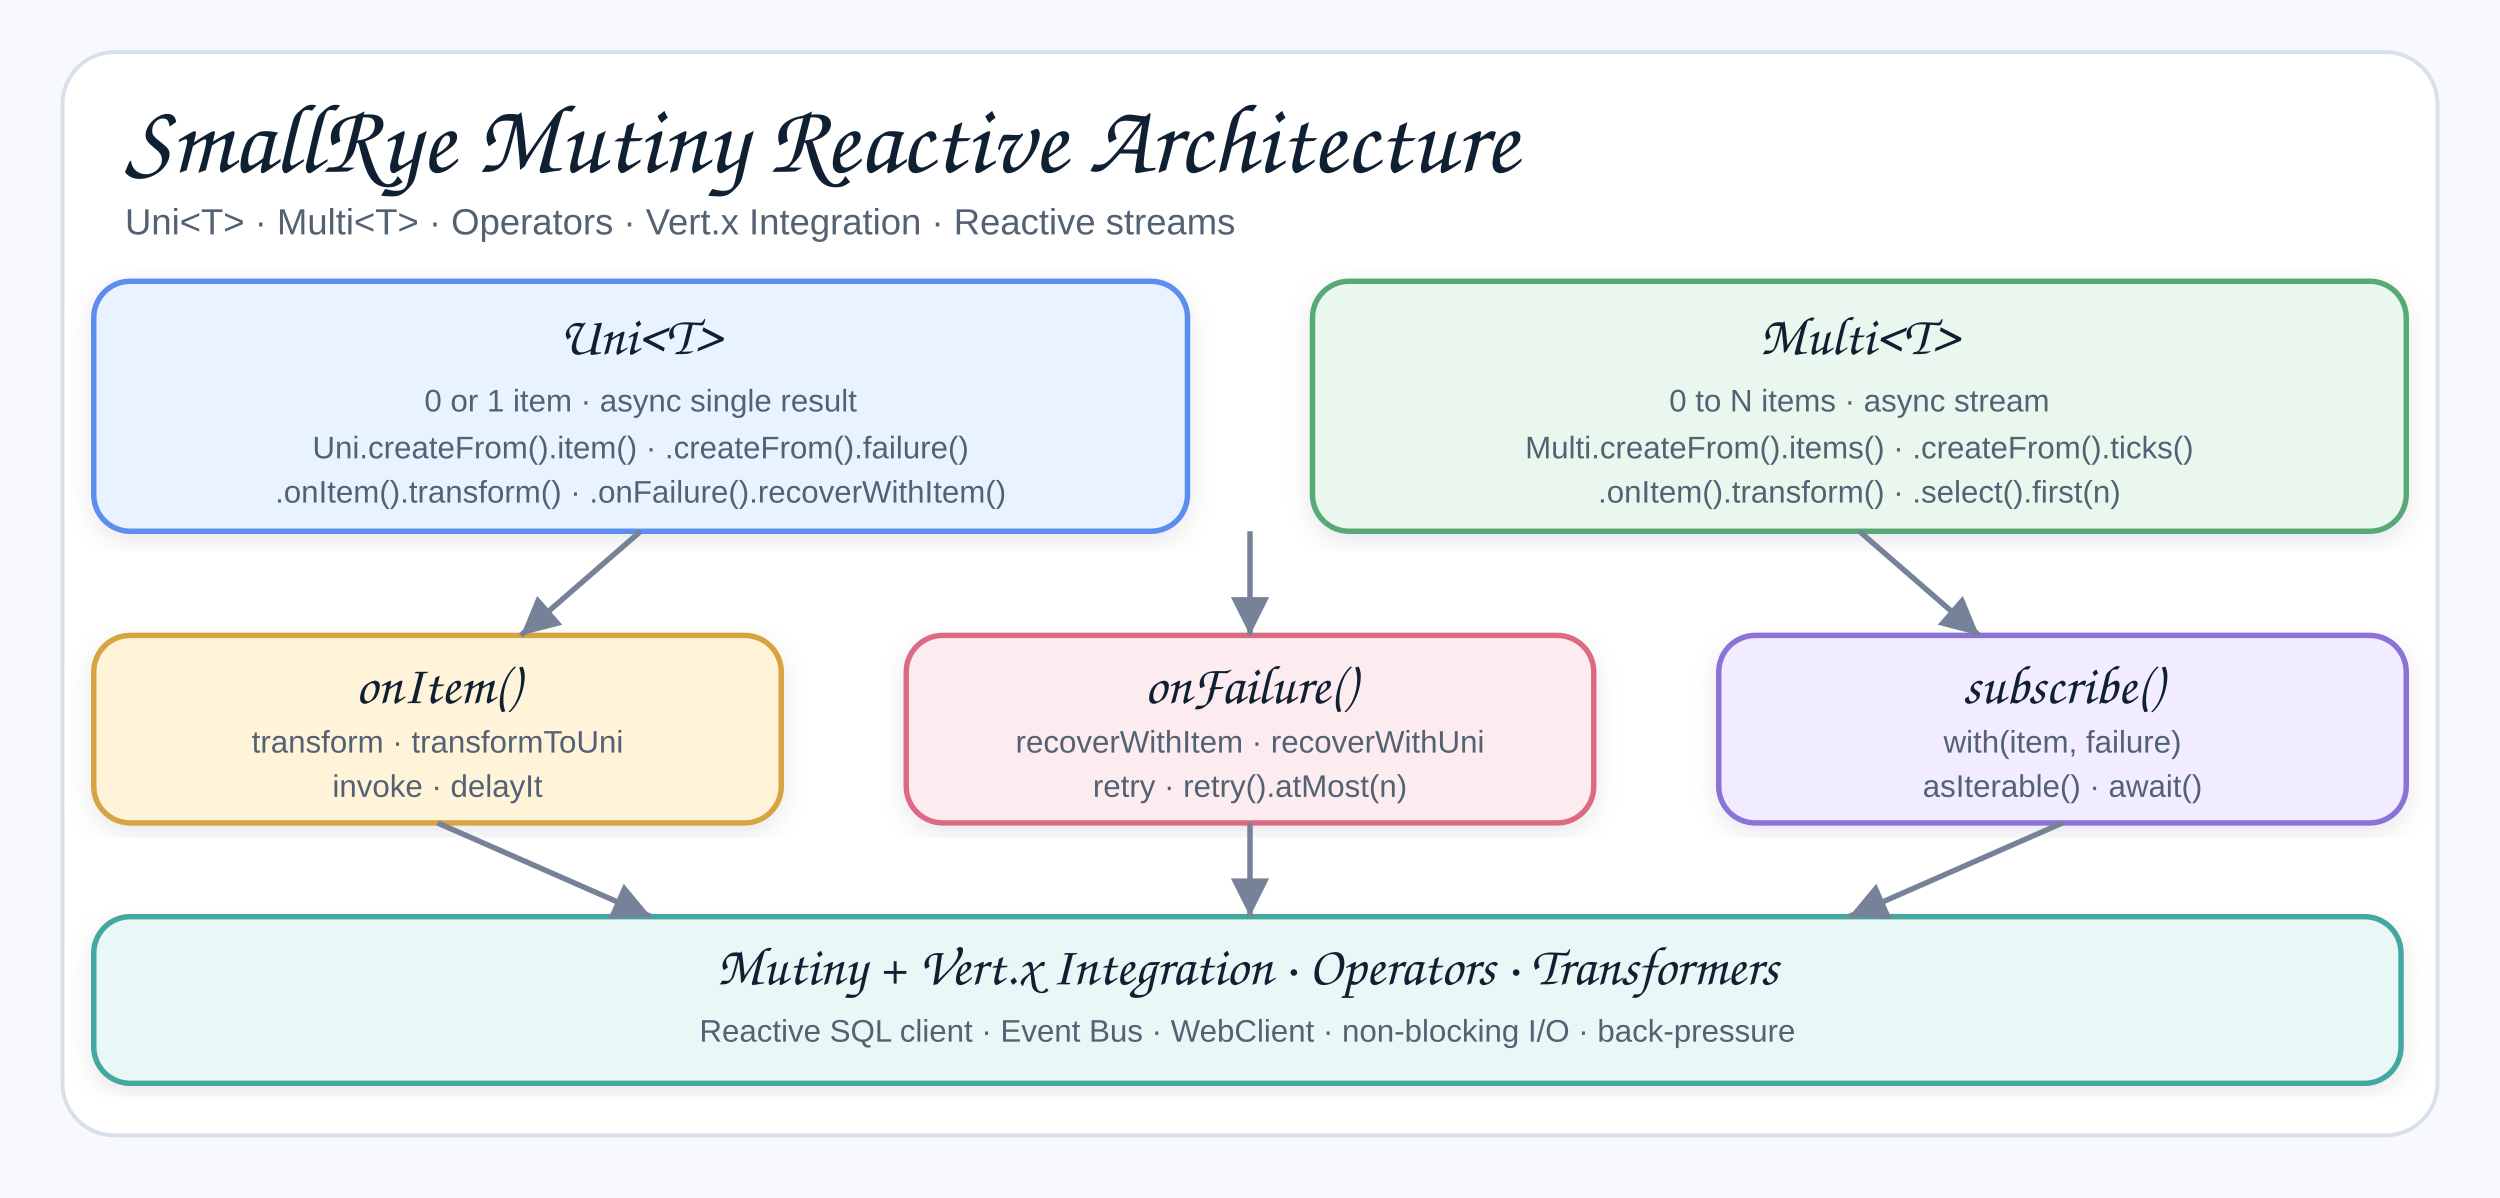
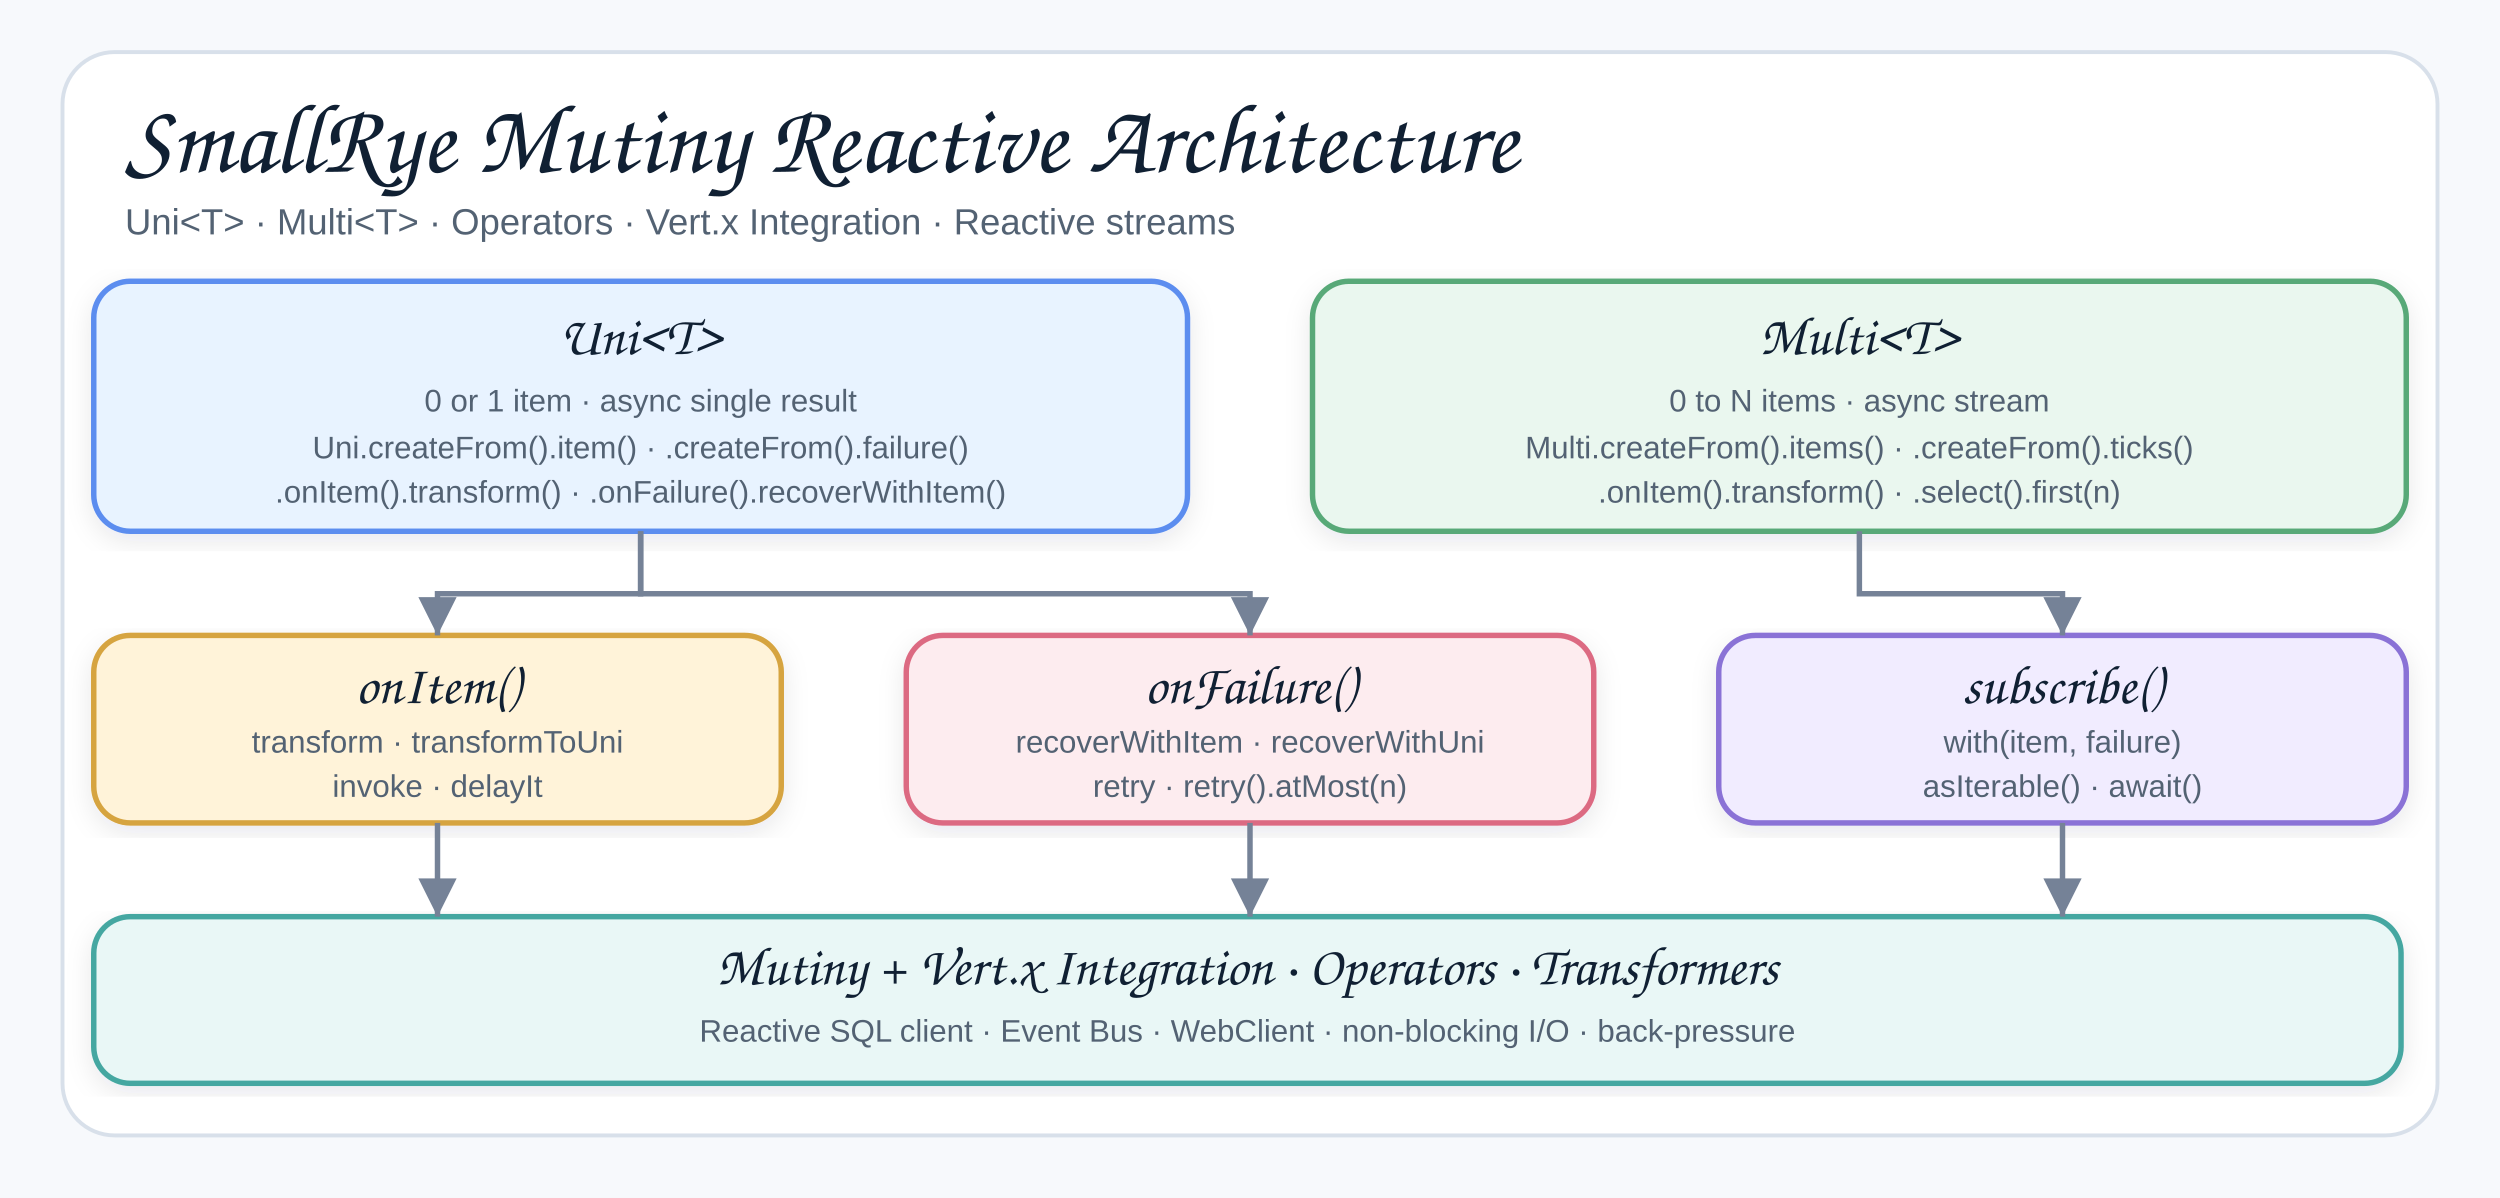
<svg xmlns="http://www.w3.org/2000/svg" width="960" height="460" viewBox="0 0 960 460" role="img" aria-label="SmallRye Mutiny Reactive Architecture">
  <defs>
    <filter id="shadow" x="-8%" y="-8%" width="116%" height="116%">
      <feDropShadow dx="0" dy="3" stdDeviation="5" flood-color="#1f2937" flood-opacity="0.09" />
    </filter>
    <marker id="arrow" markerWidth="9" markerHeight="9" refX="8" refY="4.5" orient="auto" markerUnits="strokeWidth">
      <path d="M1,1 L8,4.5 L1,8 Z" fill="#758297" />
    </marker>
    <style>
    .canvas{fill:#f7f9fc}.frame{fill:#fff;stroke:#d8e0ea;stroke-width:1.5}
    .title{font-family:"Architects Daughter","Comic Sans MS","Comic Sans",cursive;font-size:38px;font-weight:400;fill:#102033}
    .subtitle{font-family:"Comic Sans MS","Comic Sans","Comic Neue",Arial,sans-serif;font-size:14px;font-weight:400;fill:#536273}
    .smallLabel{font-family:"Architects Daughter","Comic Sans MS","Comic Sans",cursive;font-size:21px;font-weight:400;fill:#102033}
    .mono{font-family:"Comic Sans MS","Comic Sans","Comic Neue",Arial,sans-serif;font-size:12px;font-weight:400;fill:#102033}
    .small{font-family:"Comic Sans MS","Comic Sans","Comic Neue",Arial,sans-serif;font-size:12px;font-weight:400;fill:#536273}
    .card{stroke-width:2.1;filter:url(#shadow)}
    .line{stroke:#758297;stroke-width:2.1;fill:none;marker-end:url(#arrow)}
  </style>
  </defs>
  <rect class="canvas" width="960" height="460" />
  <rect class="frame" x="24" y="20" width="912" height="416" rx="20" />
  <text class="title" x="48" y="66">SmallRye Mutiny Reactive Architecture</text>
  <text class="subtitle" x="48" y="90">Uni&lt;T&gt; · Multi&lt;T&gt; · Operators · Vert.x Integration · Reactive streams</text>
  <rect class="card" x="36" y="108" width="420" height="96" rx="14" fill="#E8F3FF" stroke="#5B8DEF" />
  <text class="smallLabel" x="246" y="136" text-anchor="middle">Uni&lt;T&gt;</text>
  <text class="small" x="246" y="158" text-anchor="middle">0 or 1 item · async single result</text>
  <text class="small" x="246" y="176" text-anchor="middle">Uni.createFrom().item() · .createFrom().failure()</text>
  <text class="small" x="246" y="193" text-anchor="middle">.onItem().transform() · .onFailure().recoverWithItem()</text>
  <rect class="card" x="504" y="108" width="420" height="96" rx="14" fill="#EAF7EF" stroke="#58A978" />
  <text class="smallLabel" x="714" y="136" text-anchor="middle">Multi&lt;T&gt;</text>
  <text class="small" x="714" y="158" text-anchor="middle">0 to N items · async stream</text>
  <text class="small" x="714" y="176" text-anchor="middle">Multi.createFrom().items() · .createFrom().ticks()</text>
  <text class="small" x="714" y="193" text-anchor="middle">.onItem().transform() · .select().first(n)</text>
  <rect class="card" x="36" y="244" width="264" height="72" rx="14" fill="#FFF3D9" stroke="#D6A441" />
  <text class="smallLabel" x="168" y="270" text-anchor="middle">onItem()</text>
  <text class="small" x="168" y="289" text-anchor="middle">transform · transformToUni</text>
  <text class="small" x="168" y="306" text-anchor="middle">invoke · delayIt</text>
  <rect class="card" x="348" y="244" width="264" height="72" rx="14" fill="#FDECEF" stroke="#DC6B82" />
  <text class="smallLabel" x="480" y="270" text-anchor="middle">onFailure()</text>
  <text class="small" x="480" y="289" text-anchor="middle">recoverWithItem · recoverWithUni</text>
  <text class="small" x="480" y="306" text-anchor="middle">retry · retry().atMost(n)</text>
  <rect class="card" x="660" y="244" width="264" height="72" rx="14" fill="#F1ECFF" stroke="#8A72D6" />
  <text class="smallLabel" x="792" y="270" text-anchor="middle">subscribe()</text>
  <text class="small" x="792" y="289" text-anchor="middle">with(item, failure)</text>
  <text class="small" x="792" y="306" text-anchor="middle">asIterable() · await()</text>
-   <line class="line" x1="246" y1="204" x2="200" y2="244" />
-   <line class="line" x1="480" y1="204" x2="480" y2="244" />
-   <line class="line" x1="714" y1="204" x2="760" y2="244" />
  <rect class="card" x="36" y="352" width="886" height="64" rx="14" fill="#E9F7F6" stroke="#45A7A1" />
  <text class="smallLabel" x="479" y="378" text-anchor="middle">Mutiny + Vert.x Integration · Operators · Transformers</text>
  <text class="small" x="479" y="400" text-anchor="middle">Reactive SQL client · Event Bus · WebClient · non-blocking I/O · back-pressure</text>
-   <line class="line" x1="168" y1="316" x2="250" y2="352" />
-   <line class="line" x1="480" y1="316" x2="480" y2="352" />
-   <line class="line" x1="792" y1="316" x2="710" y2="352" />
+   <path class="line" d="M246,204 L246,228 L168,228 L168,244" />
+   <path class="line" d="M246,204 L246,228 L480,228 L480,244" />
+   <path class="line" d="M714,204 L714,228 L792,228 L792,244" />
+   <path class="line" d="M168,316 L168,352" />
+   <path class="line" d="M480,316 L480,352" />
+   <path class="line" d="M792,316 L792,352" />
</svg>
